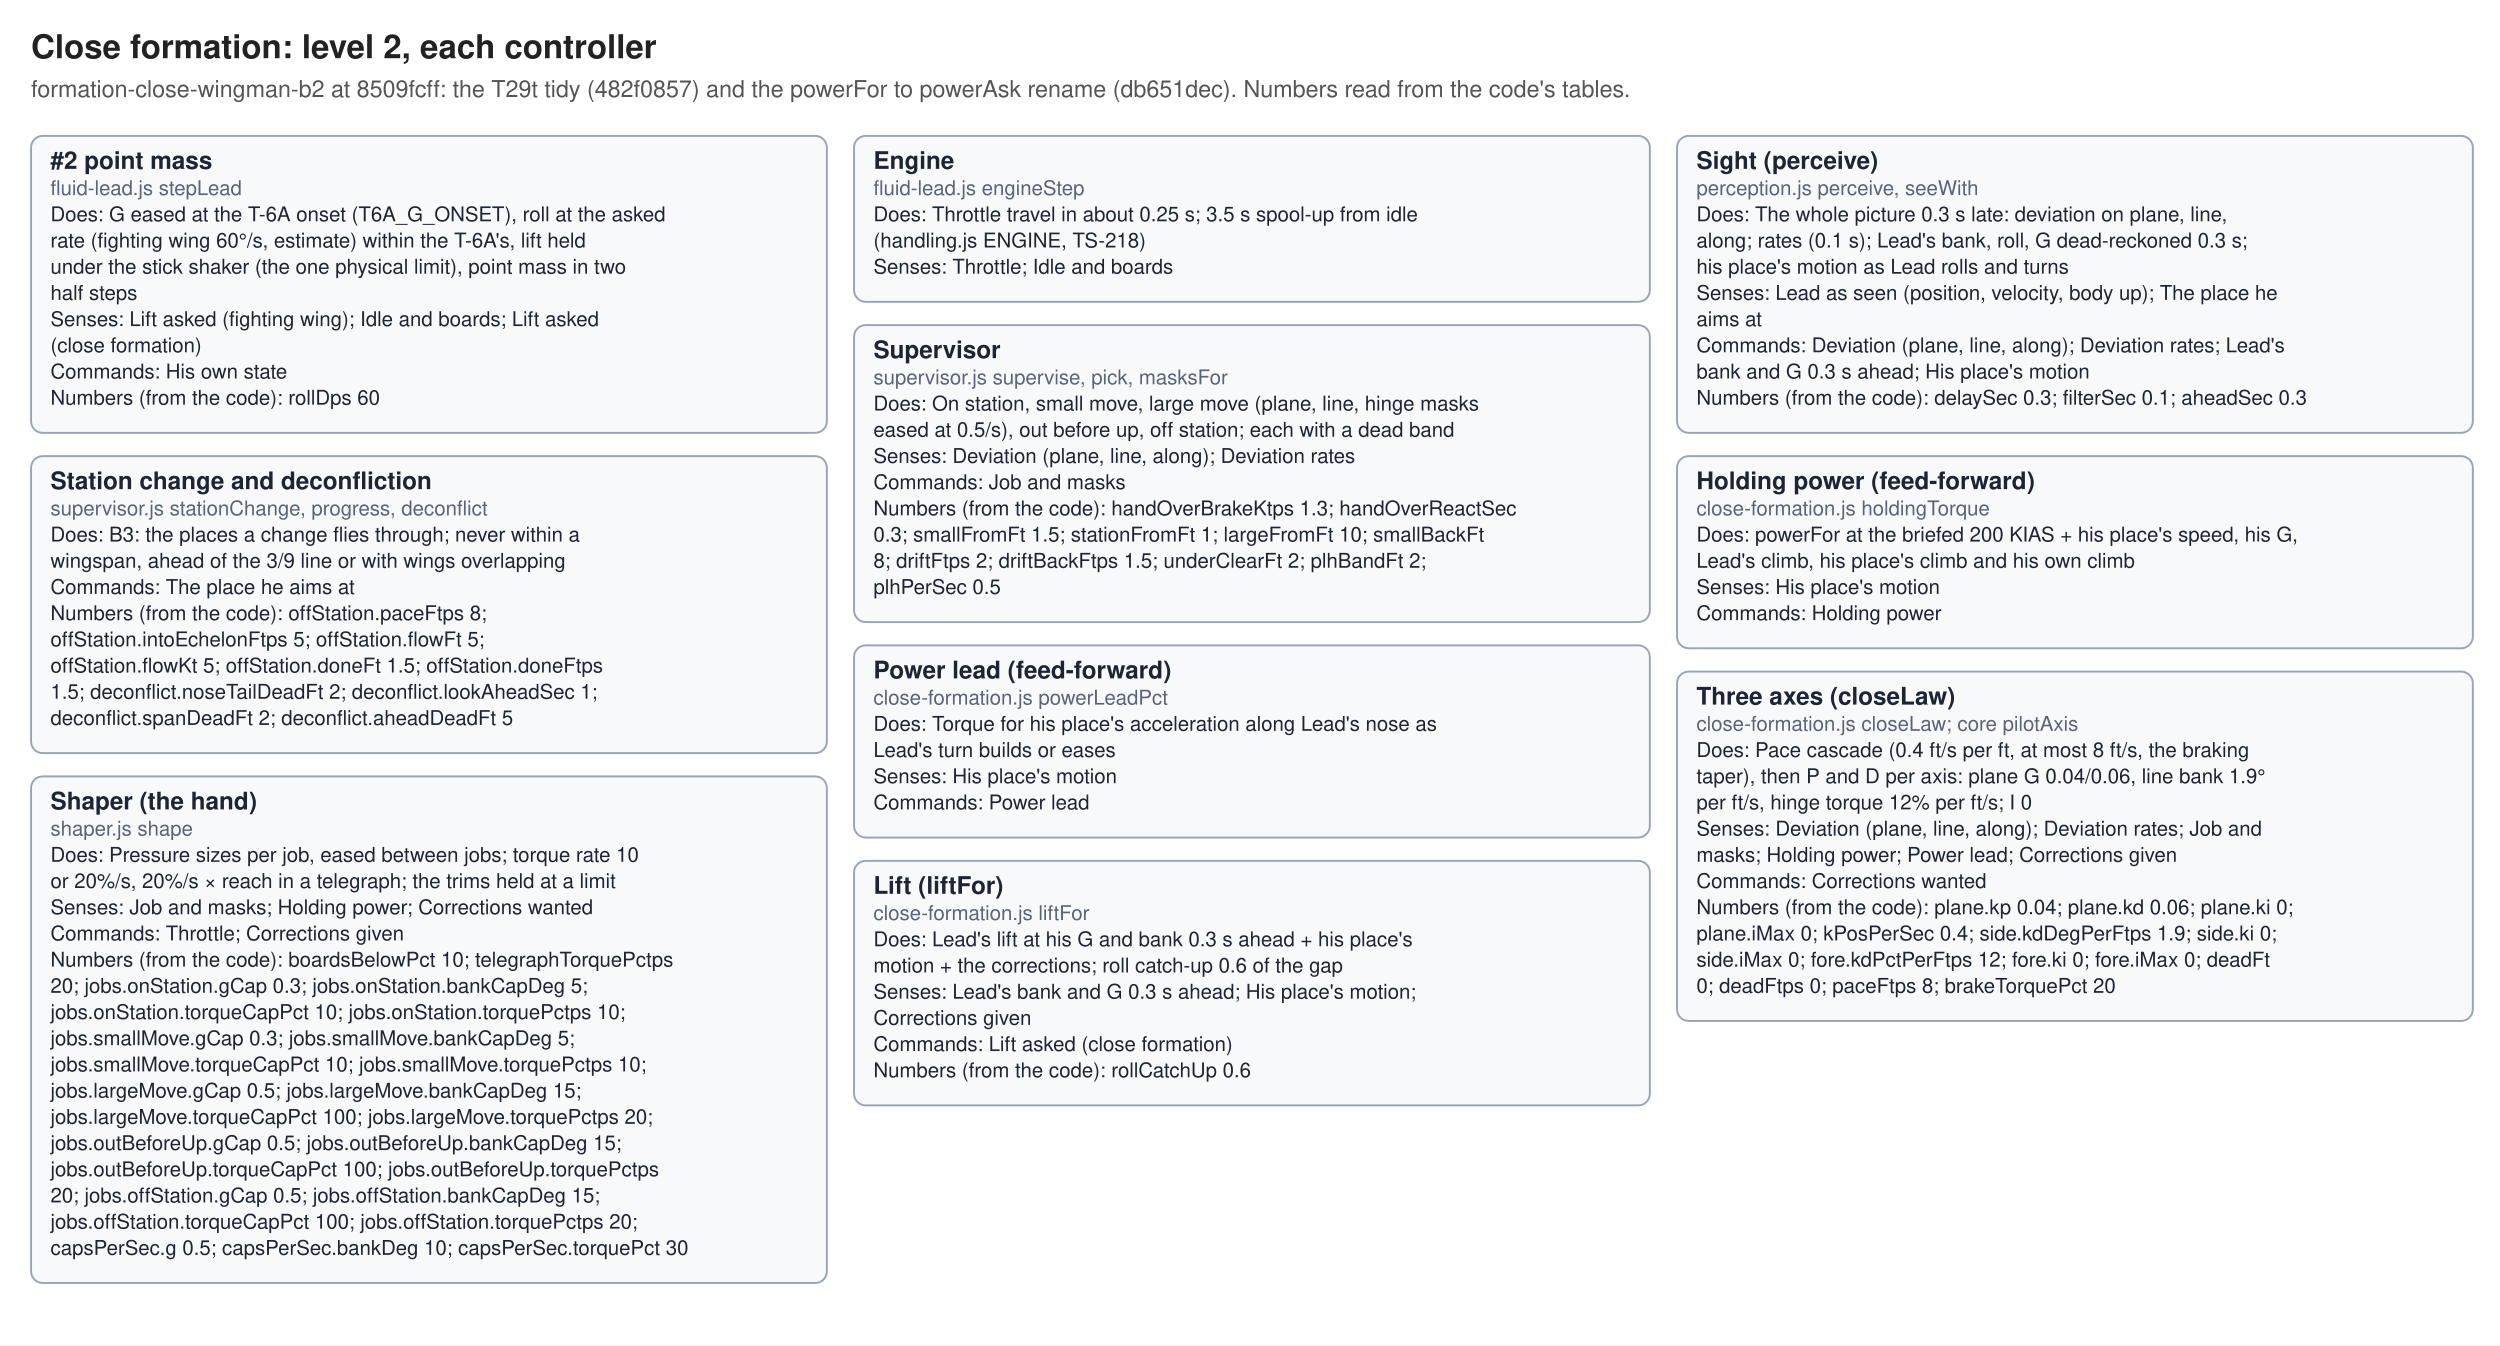
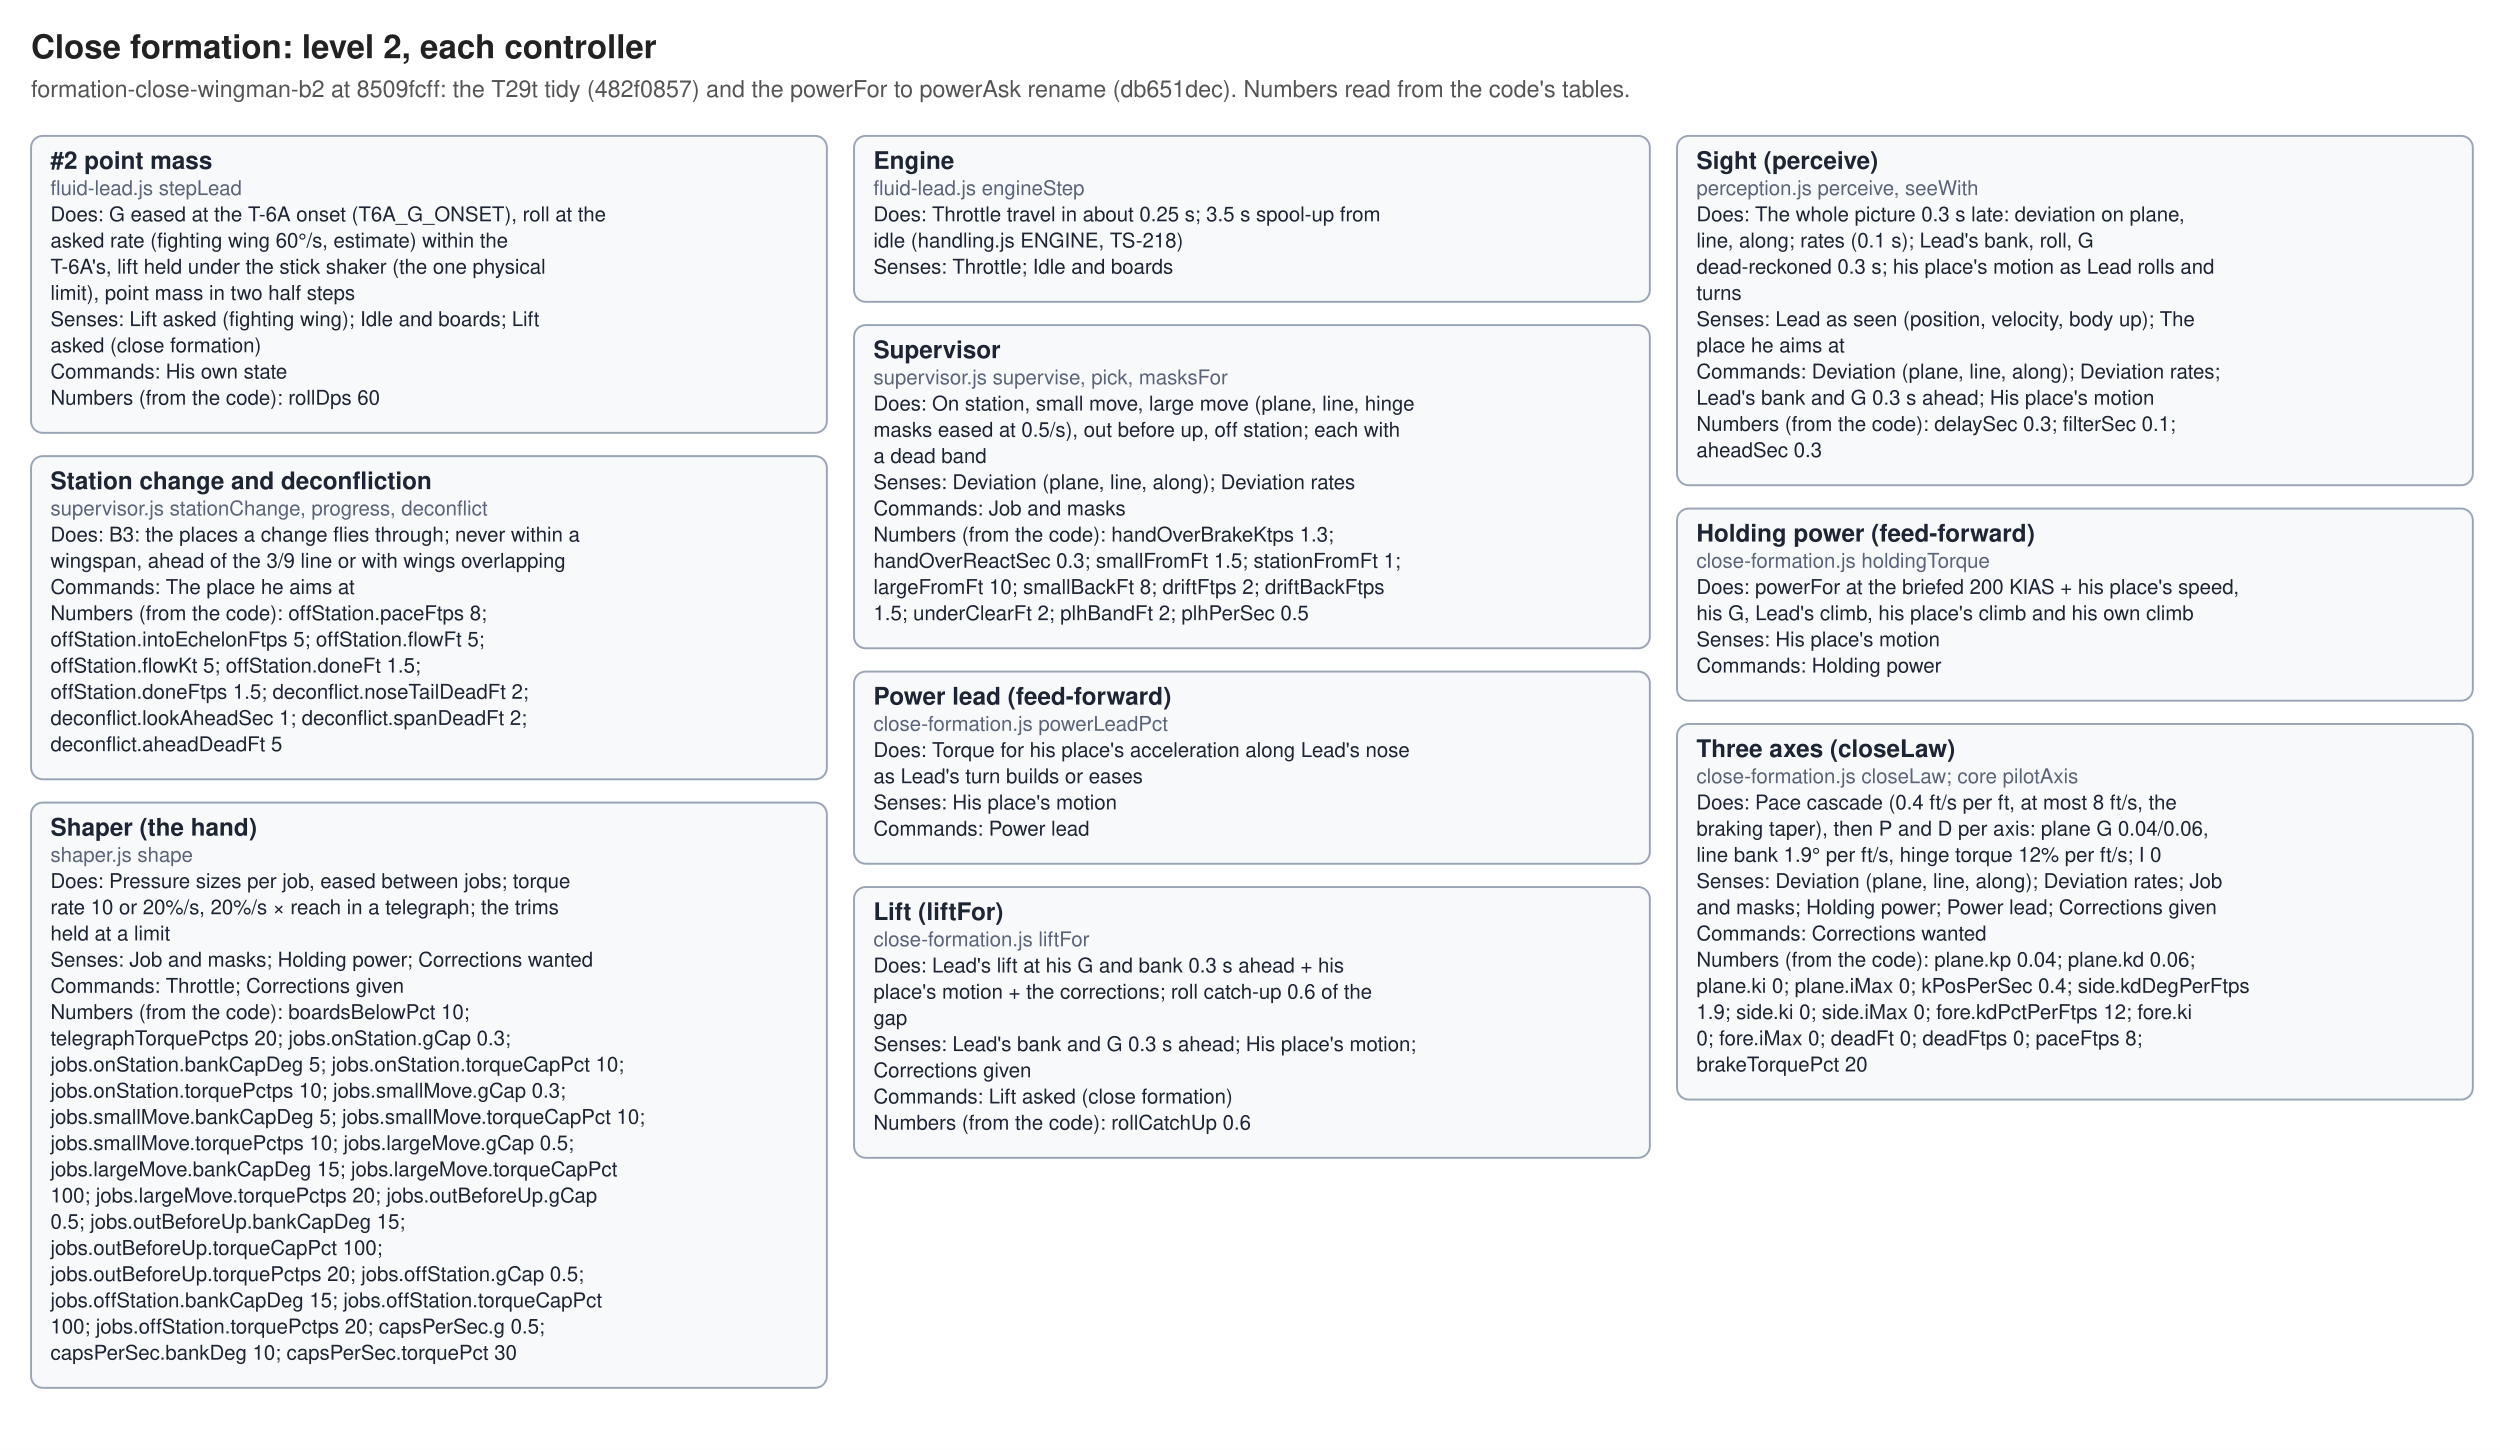
- <svg xmlns="http://www.w3.org/2000/svg" viewBox="0 0 1288 693" width="1288" height="693" font-family="Helvetica, Arial, sans-serif">
+ <svg xmlns="http://www.w3.org/2000/svg" viewBox="0 0 1288 747" width="1288" height="747" font-family="Helvetica, Arial, sans-serif">
  <rect width="100%" height="100%" fill="#ffffff" />
  <text x="16" y="30" font-size="17" font-weight="bold" fill="#222">Close formation: level 2, each controller</text>
  <text x="16" y="50" font-size="12" fill="#555">formation-close-wingman-b2 at 8509fcff: the T29t tidy (482f0857) and the powerFor to powerAsk rename (db651dec). Numbers read from the code's tables.</text>
  <rect x="16" y="70" width="410" height="153" rx="6" fill="#f7f9fb" stroke="#9aa4b5" />
  <text x="26" y="87" font-size="12.5" font-weight="bold" fill="#1d2433">#2 point mass</text>
  <text x="26" y="100.5" font-size="10.5" fill="#5a6378">fluid-lead.js stepLead</text>
-   <text x="26" y="114" font-size="10.5" fill="#1d2433">Does: G eased at the T-6A onset (T6A_G_ONSET), roll at the asked</text>
-   <text x="26" y="127.5" font-size="10.5" fill="#1d2433">rate (fighting wing 60°/s, estimate) within the T-6A's, lift held</text>
-   <text x="26" y="141" font-size="10.5" fill="#1d2433">under the stick shaker (the one physical limit), point mass in two</text>
-   <text x="26" y="154.5" font-size="10.5" fill="#1d2433">half steps</text>
-   <text x="26" y="168" font-size="10.5" fill="#1d2433">Senses: Lift asked (fighting wing); Idle and boards; Lift asked</text>
-   <text x="26" y="181.5" font-size="10.5" fill="#1d2433">(close formation)</text>
+   <text x="26" y="114" font-size="10.5" fill="#1d2433">Does: G eased at the T-6A onset (T6A_G_ONSET), roll at the</text>
+   <text x="26" y="127.5" font-size="10.5" fill="#1d2433">asked rate (fighting wing 60°/s, estimate) within the</text>
+   <text x="26" y="141" font-size="10.5" fill="#1d2433">T-6A's, lift held under the stick shaker (the one physical</text>
+   <text x="26" y="154.5" font-size="10.5" fill="#1d2433">limit), point mass in two half steps</text>
+   <text x="26" y="168" font-size="10.5" fill="#1d2433">Senses: Lift asked (fighting wing); Idle and boards; Lift</text>
+   <text x="26" y="181.5" font-size="10.5" fill="#1d2433">asked (close formation)</text>
  <text x="26" y="195" font-size="10.5" fill="#1d2433">Commands: His own state</text>
  <text x="26" y="208.5" font-size="10.5" fill="#1d2433">Numbers (from the code): rollDps 60</text>
  <rect x="440" y="70" width="410" height="85.5" rx="6" fill="#f7f9fb" stroke="#9aa4b5" />
  <text x="450" y="87" font-size="12.5" font-weight="bold" fill="#1d2433">Engine</text>
  <text x="450" y="100.5" font-size="10.5" fill="#5a6378">fluid-lead.js engineStep</text>
-   <text x="450" y="114" font-size="10.5" fill="#1d2433">Does: Throttle travel in about 0.25 s; 3.5 s spool-up from idle</text>
-   <text x="450" y="127.5" font-size="10.5" fill="#1d2433">(handling.js ENGINE, TS-218)</text>
+   <text x="450" y="114" font-size="10.5" fill="#1d2433">Does: Throttle travel in about 0.25 s; 3.5 s spool-up from</text>
+   <text x="450" y="127.5" font-size="10.5" fill="#1d2433">idle (handling.js ENGINE, TS-218)</text>
  <text x="450" y="141" font-size="10.5" fill="#1d2433">Senses: Throttle; Idle and boards</text>
-   <rect x="864" y="70" width="410" height="153" rx="6" fill="#f7f9fb" stroke="#9aa4b5" />
+   <rect x="864" y="70" width="410" height="180" rx="6" fill="#f7f9fb" stroke="#9aa4b5" />
  <text x="874" y="87" font-size="12.5" font-weight="bold" fill="#1d2433">Sight (perceive)</text>
  <text x="874" y="100.5" font-size="10.5" fill="#5a6378">perception.js perceive, seeWith</text>
-   <text x="874" y="114" font-size="10.5" fill="#1d2433">Does: The whole picture 0.3 s late: deviation on plane, line,</text>
-   <text x="874" y="127.5" font-size="10.5" fill="#1d2433">along; rates (0.1 s); Lead's bank, roll, G dead-reckoned 0.3 s;</text>
-   <text x="874" y="141" font-size="10.5" fill="#1d2433">his place's motion as Lead rolls and turns</text>
-   <text x="874" y="154.5" font-size="10.5" fill="#1d2433">Senses: Lead as seen (position, velocity, body up); The place he</text>
-   <text x="874" y="168" font-size="10.5" fill="#1d2433">aims at</text>
-   <text x="874" y="181.5" font-size="10.5" fill="#1d2433">Commands: Deviation (plane, line, along); Deviation rates; Lead's</text>
-   <text x="874" y="195" font-size="10.5" fill="#1d2433">bank and G 0.3 s ahead; His place's motion</text>
-   <text x="874" y="208.5" font-size="10.5" fill="#1d2433">Numbers (from the code): delaySec 0.3; filterSec 0.1; aheadSec 0.3</text>
-   <rect x="440" y="167.5" width="410" height="153" rx="6" fill="#f7f9fb" stroke="#9aa4b5" />
+   <text x="874" y="114" font-size="10.5" fill="#1d2433">Does: The whole picture 0.3 s late: deviation on plane,</text>
+   <text x="874" y="127.5" font-size="10.5" fill="#1d2433">line, along; rates (0.1 s); Lead's bank, roll, G</text>
+   <text x="874" y="141" font-size="10.5" fill="#1d2433">dead-reckoned 0.3 s; his place's motion as Lead rolls and</text>
+   <text x="874" y="154.5" font-size="10.5" fill="#1d2433">turns</text>
+   <text x="874" y="168" font-size="10.5" fill="#1d2433">Senses: Lead as seen (position, velocity, body up); The</text>
+   <text x="874" y="181.5" font-size="10.5" fill="#1d2433">place he aims at</text>
+   <text x="874" y="195" font-size="10.5" fill="#1d2433">Commands: Deviation (plane, line, along); Deviation rates;</text>
+   <text x="874" y="208.5" font-size="10.5" fill="#1d2433">Lead's bank and G 0.3 s ahead; His place's motion</text>
+   <text x="874" y="222" font-size="10.5" fill="#1d2433">Numbers (from the code): delaySec 0.3; filterSec 0.1;</text>
+   <text x="874" y="235.5" font-size="10.5" fill="#1d2433">aheadSec 0.3</text>
+   <rect x="440" y="167.5" width="410" height="166.5" rx="6" fill="#f7f9fb" stroke="#9aa4b5" />
  <text x="450" y="184.5" font-size="12.5" font-weight="bold" fill="#1d2433">Supervisor</text>
  <text x="450" y="198" font-size="10.5" fill="#5a6378">supervisor.js supervise, pick, masksFor</text>
-   <text x="450" y="211.5" font-size="10.5" fill="#1d2433">Does: On station, small move, large move (plane, line, hinge masks</text>
-   <text x="450" y="225" font-size="10.5" fill="#1d2433">eased at 0.5/s), out before up, off station; each with a dead band</text>
-   <text x="450" y="238.5" font-size="10.5" fill="#1d2433">Senses: Deviation (plane, line, along); Deviation rates</text>
-   <text x="450" y="252" font-size="10.5" fill="#1d2433">Commands: Job and masks</text>
-   <text x="450" y="265.5" font-size="10.5" fill="#1d2433">Numbers (from the code): handOverBrakeKtps 1.3; handOverReactSec</text>
-   <text x="450" y="279" font-size="10.5" fill="#1d2433">0.3; smallFromFt 1.5; stationFromFt 1; largeFromFt 10; smallBackFt</text>
-   <text x="450" y="292.5" font-size="10.5" fill="#1d2433">8; driftFtps 2; driftBackFtps 1.5; underClearFt 2; plhBandFt 2;</text>
-   <text x="450" y="306" font-size="10.5" fill="#1d2433">plhPerSec 0.5</text>
-   <rect x="16" y="235" width="410" height="153" rx="6" fill="#f7f9fb" stroke="#9aa4b5" />
+   <text x="450" y="211.5" font-size="10.5" fill="#1d2433">Does: On station, small move, large move (plane, line, hinge</text>
+   <text x="450" y="225" font-size="10.5" fill="#1d2433">masks eased at 0.5/s), out before up, off station; each with</text>
+   <text x="450" y="238.5" font-size="10.5" fill="#1d2433">a dead band</text>
+   <text x="450" y="252" font-size="10.5" fill="#1d2433">Senses: Deviation (plane, line, along); Deviation rates</text>
+   <text x="450" y="265.5" font-size="10.5" fill="#1d2433">Commands: Job and masks</text>
+   <text x="450" y="279" font-size="10.5" fill="#1d2433">Numbers (from the code): handOverBrakeKtps 1.3;</text>
+   <text x="450" y="292.5" font-size="10.5" fill="#1d2433">handOverReactSec 0.3; smallFromFt 1.5; stationFromFt 1;</text>
+   <text x="450" y="306" font-size="10.5" fill="#1d2433">largeFromFt 10; smallBackFt 8; driftFtps 2; driftBackFtps</text>
+   <text x="450" y="319.5" font-size="10.5" fill="#1d2433">1.5; underClearFt 2; plhBandFt 2; plhPerSec 0.5</text>
+   <rect x="16" y="235" width="410" height="166.5" rx="6" fill="#f7f9fb" stroke="#9aa4b5" />
  <text x="26" y="252" font-size="12.5" font-weight="bold" fill="#1d2433">Station change and deconfliction</text>
  <text x="26" y="265.5" font-size="10.5" fill="#5a6378">supervisor.js stationChange, progress, deconflict</text>
  <text x="26" y="279" font-size="10.5" fill="#1d2433">Does: B3: the places a change flies through; never within a</text>
  <text x="26" y="292.5" font-size="10.5" fill="#1d2433">wingspan, ahead of the 3/9 line or with wings overlapping</text>
  <text x="26" y="306" font-size="10.5" fill="#1d2433">Commands: The place he aims at</text>
  <text x="26" y="319.5" font-size="10.5" fill="#1d2433">Numbers (from the code): offStation.paceFtps 8;</text>
  <text x="26" y="333" font-size="10.5" fill="#1d2433">offStation.intoEchelonFtps 5; offStation.flowFt 5;</text>
-   <text x="26" y="346.5" font-size="10.5" fill="#1d2433">offStation.flowKt 5; offStation.doneFt 1.5; offStation.doneFtps</text>
-   <text x="26" y="360" font-size="10.5" fill="#1d2433">1.5; deconflict.noseTailDeadFt 2; deconflict.lookAheadSec 1;</text>
-   <text x="26" y="373.5" font-size="10.5" fill="#1d2433">deconflict.spanDeadFt 2; deconflict.aheadDeadFt 5</text>
-   <rect x="864" y="235" width="410" height="99" rx="6" fill="#f7f9fb" stroke="#9aa4b5" />
-   <text x="874" y="252" font-size="12.5" font-weight="bold" fill="#1d2433">Holding power (feed-forward)</text>
-   <text x="874" y="265.5" font-size="10.5" fill="#5a6378">close-formation.js holdingTorque</text>
-   <text x="874" y="279" font-size="10.5" fill="#1d2433">Does: powerFor at the briefed 200 KIAS + his place's speed, his G,</text>
-   <text x="874" y="292.5" font-size="10.5" fill="#1d2433">Lead's climb, his place's climb and his own climb</text>
-   <text x="874" y="306" font-size="10.5" fill="#1d2433">Senses: His place's motion</text>
-   <text x="874" y="319.5" font-size="10.5" fill="#1d2433">Commands: Holding power</text>
-   <rect x="440" y="332.5" width="410" height="99" rx="6" fill="#f7f9fb" stroke="#9aa4b5" />
-   <text x="450" y="349.5" font-size="12.5" font-weight="bold" fill="#1d2433">Power lead (feed-forward)</text>
-   <text x="450" y="363" font-size="10.5" fill="#5a6378">close-formation.js powerLeadPct</text>
-   <text x="450" y="376.5" font-size="10.5" fill="#1d2433">Does: Torque for his place's acceleration along Lead's nose as</text>
-   <text x="450" y="390" font-size="10.5" fill="#1d2433">Lead's turn builds or eases</text>
-   <text x="450" y="403.5" font-size="10.5" fill="#1d2433">Senses: His place's motion</text>
-   <text x="450" y="417" font-size="10.5" fill="#1d2433">Commands: Power lead</text>
-   <rect x="864" y="346" width="410" height="180" rx="6" fill="#f7f9fb" stroke="#9aa4b5" />
-   <text x="874" y="363" font-size="12.5" font-weight="bold" fill="#1d2433">Three axes (closeLaw)</text>
-   <text x="874" y="376.5" font-size="10.5" fill="#5a6378">close-formation.js closeLaw; core pilotAxis</text>
-   <text x="874" y="390" font-size="10.5" fill="#1d2433">Does: Pace cascade (0.4 ft/s per ft, at most 8 ft/s, the braking</text>
-   <text x="874" y="403.5" font-size="10.5" fill="#1d2433">taper), then P and D per axis: plane G 0.04/0.06, line bank 1.9°</text>
-   <text x="874" y="417" font-size="10.5" fill="#1d2433">per ft/s, hinge torque 12% per ft/s; I 0</text>
-   <text x="874" y="430.5" font-size="10.5" fill="#1d2433">Senses: Deviation (plane, line, along); Deviation rates; Job and</text>
-   <text x="874" y="444" font-size="10.5" fill="#1d2433">masks; Holding power; Power lead; Corrections given</text>
-   <text x="874" y="457.5" font-size="10.5" fill="#1d2433">Commands: Corrections wanted</text>
-   <text x="874" y="471" font-size="10.5" fill="#1d2433">Numbers (from the code): plane.kp 0.04; plane.kd 0.06; plane.ki 0;</text>
-   <text x="874" y="484.5" font-size="10.5" fill="#1d2433">plane.iMax 0; kPosPerSec 0.4; side.kdDegPerFtps 1.9; side.ki 0;</text>
-   <text x="874" y="498" font-size="10.5" fill="#1d2433">side.iMax 0; fore.kdPctPerFtps 12; fore.ki 0; fore.iMax 0; deadFt</text>
-   <text x="874" y="511.5" font-size="10.5" fill="#1d2433">0; deadFtps 0; paceFtps 8; brakeTorquePct 20</text>
-   <rect x="16" y="400" width="410" height="261" rx="6" fill="#f7f9fb" stroke="#9aa4b5" />
-   <text x="26" y="417" font-size="12.5" font-weight="bold" fill="#1d2433">Shaper (the hand)</text>
-   <text x="26" y="430.5" font-size="10.5" fill="#5a6378">shaper.js shape</text>
-   <text x="26" y="444" font-size="10.5" fill="#1d2433">Does: Pressure sizes per job, eased between jobs; torque rate 10</text>
-   <text x="26" y="457.5" font-size="10.5" fill="#1d2433">or 20%/s, 20%/s × reach in a telegraph; the trims held at a limit</text>
-   <text x="26" y="471" font-size="10.5" fill="#1d2433">Senses: Job and masks; Holding power; Corrections wanted</text>
-   <text x="26" y="484.5" font-size="10.5" fill="#1d2433">Commands: Throttle; Corrections given</text>
-   <text x="26" y="498" font-size="10.5" fill="#1d2433">Numbers (from the code): boardsBelowPct 10; telegraphTorquePctps</text>
-   <text x="26" y="511.5" font-size="10.5" fill="#1d2433">20; jobs.onStation.gCap 0.3; jobs.onStation.bankCapDeg 5;</text>
-   <text x="26" y="525" font-size="10.5" fill="#1d2433">jobs.onStation.torqueCapPct 10; jobs.onStation.torquePctps 10;</text>
-   <text x="26" y="538.5" font-size="10.5" fill="#1d2433">jobs.smallMove.gCap 0.3; jobs.smallMove.bankCapDeg 5;</text>
-   <text x="26" y="552" font-size="10.5" fill="#1d2433">jobs.smallMove.torqueCapPct 10; jobs.smallMove.torquePctps 10;</text>
-   <text x="26" y="565.5" font-size="10.5" fill="#1d2433">jobs.largeMove.gCap 0.5; jobs.largeMove.bankCapDeg 15;</text>
-   <text x="26" y="579" font-size="10.5" fill="#1d2433">jobs.largeMove.torqueCapPct 100; jobs.largeMove.torquePctps 20;</text>
-   <text x="26" y="592.5" font-size="10.5" fill="#1d2433">jobs.outBeforeUp.gCap 0.5; jobs.outBeforeUp.bankCapDeg 15;</text>
-   <text x="26" y="606" font-size="10.5" fill="#1d2433">jobs.outBeforeUp.torqueCapPct 100; jobs.outBeforeUp.torquePctps</text>
-   <text x="26" y="619.5" font-size="10.5" fill="#1d2433">20; jobs.offStation.gCap 0.5; jobs.offStation.bankCapDeg 15;</text>
-   <text x="26" y="633" font-size="10.5" fill="#1d2433">jobs.offStation.torqueCapPct 100; jobs.offStation.torquePctps 20;</text>
-   <text x="26" y="646.5" font-size="10.5" fill="#1d2433">capsPerSec.g 0.5; capsPerSec.bankDeg 10; capsPerSec.torquePct 30</text>
-   <rect x="440" y="443.5" width="410" height="126" rx="6" fill="#f7f9fb" stroke="#9aa4b5" />
-   <text x="450" y="460.5" font-size="12.5" font-weight="bold" fill="#1d2433">Lift (liftFor)</text>
-   <text x="450" y="474" font-size="10.5" fill="#5a6378">close-formation.js liftFor</text>
-   <text x="450" y="487.5" font-size="10.5" fill="#1d2433">Does: Lead's lift at his G and bank 0.3 s ahead + his place's</text>
-   <text x="450" y="501" font-size="10.5" fill="#1d2433">motion + the corrections; roll catch-up 0.6 of the gap</text>
-   <text x="450" y="514.5" font-size="10.5" fill="#1d2433">Senses: Lead's bank and G 0.3 s ahead; His place's motion;</text>
-   <text x="450" y="528" font-size="10.5" fill="#1d2433">Corrections given</text>
-   <text x="450" y="541.5" font-size="10.5" fill="#1d2433">Commands: Lift asked (close formation)</text>
-   <text x="450" y="555" font-size="10.5" fill="#1d2433">Numbers (from the code): rollCatchUp 0.6</text>
+   <text x="26" y="346.5" font-size="10.5" fill="#1d2433">offStation.flowKt 5; offStation.doneFt 1.5;</text>
+   <text x="26" y="360" font-size="10.5" fill="#1d2433">offStation.doneFtps 1.5; deconflict.noseTailDeadFt 2;</text>
+   <text x="26" y="373.5" font-size="10.5" fill="#1d2433">deconflict.lookAheadSec 1; deconflict.spanDeadFt 2;</text>
+   <text x="26" y="387" font-size="10.5" fill="#1d2433">deconflict.aheadDeadFt 5</text>
+   <rect x="864" y="262" width="410" height="99" rx="6" fill="#f7f9fb" stroke="#9aa4b5" />
+   <text x="874" y="279" font-size="12.5" font-weight="bold" fill="#1d2433">Holding power (feed-forward)</text>
+   <text x="874" y="292.5" font-size="10.5" fill="#5a6378">close-formation.js holdingTorque</text>
+   <text x="874" y="306" font-size="10.5" fill="#1d2433">Does: powerFor at the briefed 200 KIAS + his place's speed,</text>
+   <text x="874" y="319.5" font-size="10.5" fill="#1d2433">his G, Lead's climb, his place's climb and his own climb</text>
+   <text x="874" y="333" font-size="10.5" fill="#1d2433">Senses: His place's motion</text>
+   <text x="874" y="346.5" font-size="10.5" fill="#1d2433">Commands: Holding power</text>
+   <rect x="440" y="346" width="410" height="99" rx="6" fill="#f7f9fb" stroke="#9aa4b5" />
+   <text x="450" y="363" font-size="12.5" font-weight="bold" fill="#1d2433">Power lead (feed-forward)</text>
+   <text x="450" y="376.5" font-size="10.5" fill="#5a6378">close-formation.js powerLeadPct</text>
+   <text x="450" y="390" font-size="10.5" fill="#1d2433">Does: Torque for his place's acceleration along Lead's nose</text>
+   <text x="450" y="403.5" font-size="10.5" fill="#1d2433">as Lead's turn builds or eases</text>
+   <text x="450" y="417" font-size="10.5" fill="#1d2433">Senses: His place's motion</text>
+   <text x="450" y="430.5" font-size="10.5" fill="#1d2433">Commands: Power lead</text>
+   <rect x="864" y="373" width="410" height="193.5" rx="6" fill="#f7f9fb" stroke="#9aa4b5" />
+   <text x="874" y="390" font-size="12.5" font-weight="bold" fill="#1d2433">Three axes (closeLaw)</text>
+   <text x="874" y="403.5" font-size="10.5" fill="#5a6378">close-formation.js closeLaw; core pilotAxis</text>
+   <text x="874" y="417" font-size="10.5" fill="#1d2433">Does: Pace cascade (0.4 ft/s per ft, at most 8 ft/s, the</text>
+   <text x="874" y="430.5" font-size="10.5" fill="#1d2433">braking taper), then P and D per axis: plane G 0.04/0.06,</text>
+   <text x="874" y="444" font-size="10.5" fill="#1d2433">line bank 1.9° per ft/s, hinge torque 12% per ft/s; I 0</text>
+   <text x="874" y="457.5" font-size="10.5" fill="#1d2433">Senses: Deviation (plane, line, along); Deviation rates; Job</text>
+   <text x="874" y="471" font-size="10.5" fill="#1d2433">and masks; Holding power; Power lead; Corrections given</text>
+   <text x="874" y="484.5" font-size="10.5" fill="#1d2433">Commands: Corrections wanted</text>
+   <text x="874" y="498" font-size="10.5" fill="#1d2433">Numbers (from the code): plane.kp 0.04; plane.kd 0.06;</text>
+   <text x="874" y="511.5" font-size="10.5" fill="#1d2433">plane.ki 0; plane.iMax 0; kPosPerSec 0.4; side.kdDegPerFtps</text>
+   <text x="874" y="525" font-size="10.5" fill="#1d2433">1.9; side.ki 0; side.iMax 0; fore.kdPctPerFtps 12; fore.ki</text>
+   <text x="874" y="538.5" font-size="10.5" fill="#1d2433">0; fore.iMax 0; deadFt 0; deadFtps 0; paceFtps 8;</text>
+   <text x="874" y="552" font-size="10.5" fill="#1d2433">brakeTorquePct 20</text>
+   <rect x="16" y="413.5" width="410" height="301.5" rx="6" fill="#f7f9fb" stroke="#9aa4b5" />
+   <text x="26" y="430.5" font-size="12.5" font-weight="bold" fill="#1d2433">Shaper (the hand)</text>
+   <text x="26" y="444" font-size="10.5" fill="#5a6378">shaper.js shape</text>
+   <text x="26" y="457.5" font-size="10.5" fill="#1d2433">Does: Pressure sizes per job, eased between jobs; torque</text>
+   <text x="26" y="471" font-size="10.5" fill="#1d2433">rate 10 or 20%/s, 20%/s × reach in a telegraph; the trims</text>
+   <text x="26" y="484.5" font-size="10.5" fill="#1d2433">held at a limit</text>
+   <text x="26" y="498" font-size="10.5" fill="#1d2433">Senses: Job and masks; Holding power; Corrections wanted</text>
+   <text x="26" y="511.5" font-size="10.5" fill="#1d2433">Commands: Throttle; Corrections given</text>
+   <text x="26" y="525" font-size="10.5" fill="#1d2433">Numbers (from the code): boardsBelowPct 10;</text>
+   <text x="26" y="538.5" font-size="10.5" fill="#1d2433">telegraphTorquePctps 20; jobs.onStation.gCap 0.3;</text>
+   <text x="26" y="552" font-size="10.5" fill="#1d2433">jobs.onStation.bankCapDeg 5; jobs.onStation.torqueCapPct 10;</text>
+   <text x="26" y="565.5" font-size="10.5" fill="#1d2433">jobs.onStation.torquePctps 10; jobs.smallMove.gCap 0.3;</text>
+   <text x="26" y="579" font-size="10.5" fill="#1d2433">jobs.smallMove.bankCapDeg 5; jobs.smallMove.torqueCapPct 10;</text>
+   <text x="26" y="592.5" font-size="10.5" fill="#1d2433">jobs.smallMove.torquePctps 10; jobs.largeMove.gCap 0.5;</text>
+   <text x="26" y="606" font-size="10.5" fill="#1d2433">jobs.largeMove.bankCapDeg 15; jobs.largeMove.torqueCapPct</text>
+   <text x="26" y="619.5" font-size="10.5" fill="#1d2433">100; jobs.largeMove.torquePctps 20; jobs.outBeforeUp.gCap</text>
+   <text x="26" y="633" font-size="10.5" fill="#1d2433">0.5; jobs.outBeforeUp.bankCapDeg 15;</text>
+   <text x="26" y="646.5" font-size="10.5" fill="#1d2433">jobs.outBeforeUp.torqueCapPct 100;</text>
+   <text x="26" y="660" font-size="10.5" fill="#1d2433">jobs.outBeforeUp.torquePctps 20; jobs.offStation.gCap 0.5;</text>
+   <text x="26" y="673.5" font-size="10.5" fill="#1d2433">jobs.offStation.bankCapDeg 15; jobs.offStation.torqueCapPct</text>
+   <text x="26" y="687" font-size="10.5" fill="#1d2433">100; jobs.offStation.torquePctps 20; capsPerSec.g 0.5;</text>
+   <text x="26" y="700.5" font-size="10.5" fill="#1d2433">capsPerSec.bankDeg 10; capsPerSec.torquePct 30</text>
+   <rect x="440" y="457" width="410" height="139.5" rx="6" fill="#f7f9fb" stroke="#9aa4b5" />
+   <text x="450" y="474" font-size="12.5" font-weight="bold" fill="#1d2433">Lift (liftFor)</text>
+   <text x="450" y="487.5" font-size="10.5" fill="#5a6378">close-formation.js liftFor</text>
+   <text x="450" y="501" font-size="10.5" fill="#1d2433">Does: Lead's lift at his G and bank 0.3 s ahead + his</text>
+   <text x="450" y="514.5" font-size="10.5" fill="#1d2433">place's motion + the corrections; roll catch-up 0.6 of the</text>
+   <text x="450" y="528" font-size="10.5" fill="#1d2433">gap</text>
+   <text x="450" y="541.5" font-size="10.5" fill="#1d2433">Senses: Lead's bank and G 0.3 s ahead; His place's motion;</text>
+   <text x="450" y="555" font-size="10.5" fill="#1d2433">Corrections given</text>
+   <text x="450" y="568.5" font-size="10.5" fill="#1d2433">Commands: Lift asked (close formation)</text>
+   <text x="450" y="582" font-size="10.5" fill="#1d2433">Numbers (from the code): rollCatchUp 0.6</text>
</svg>
